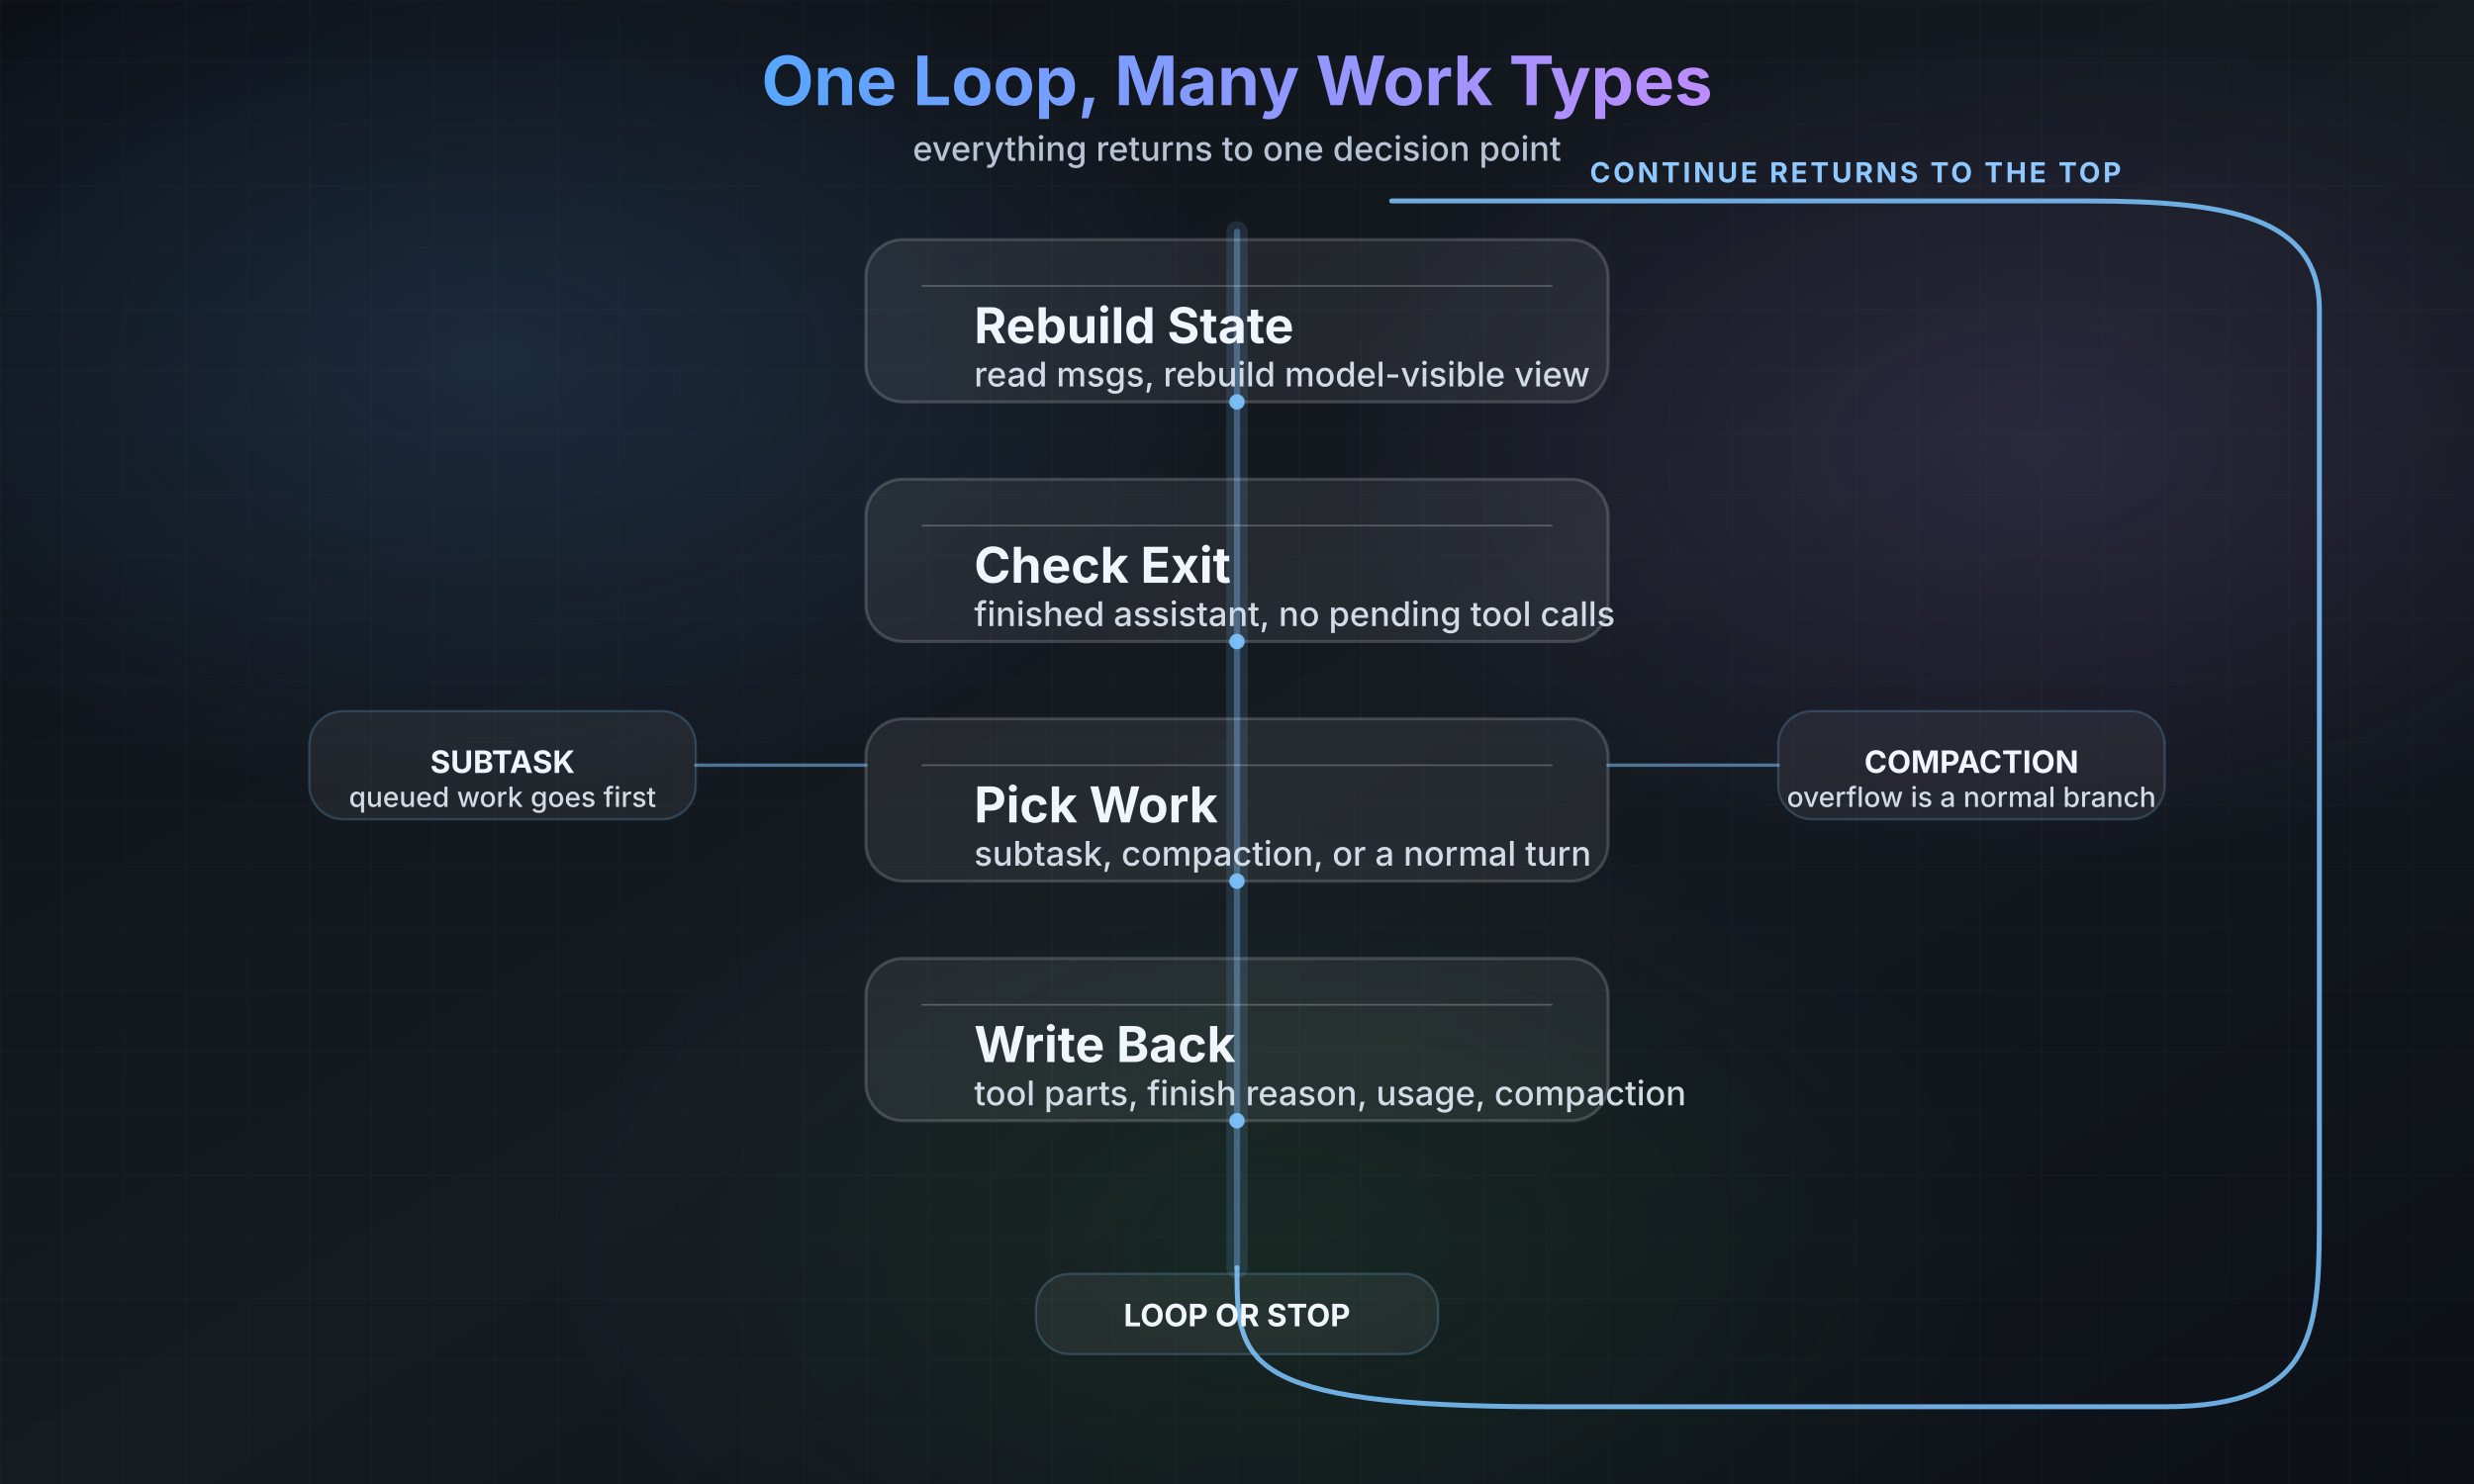
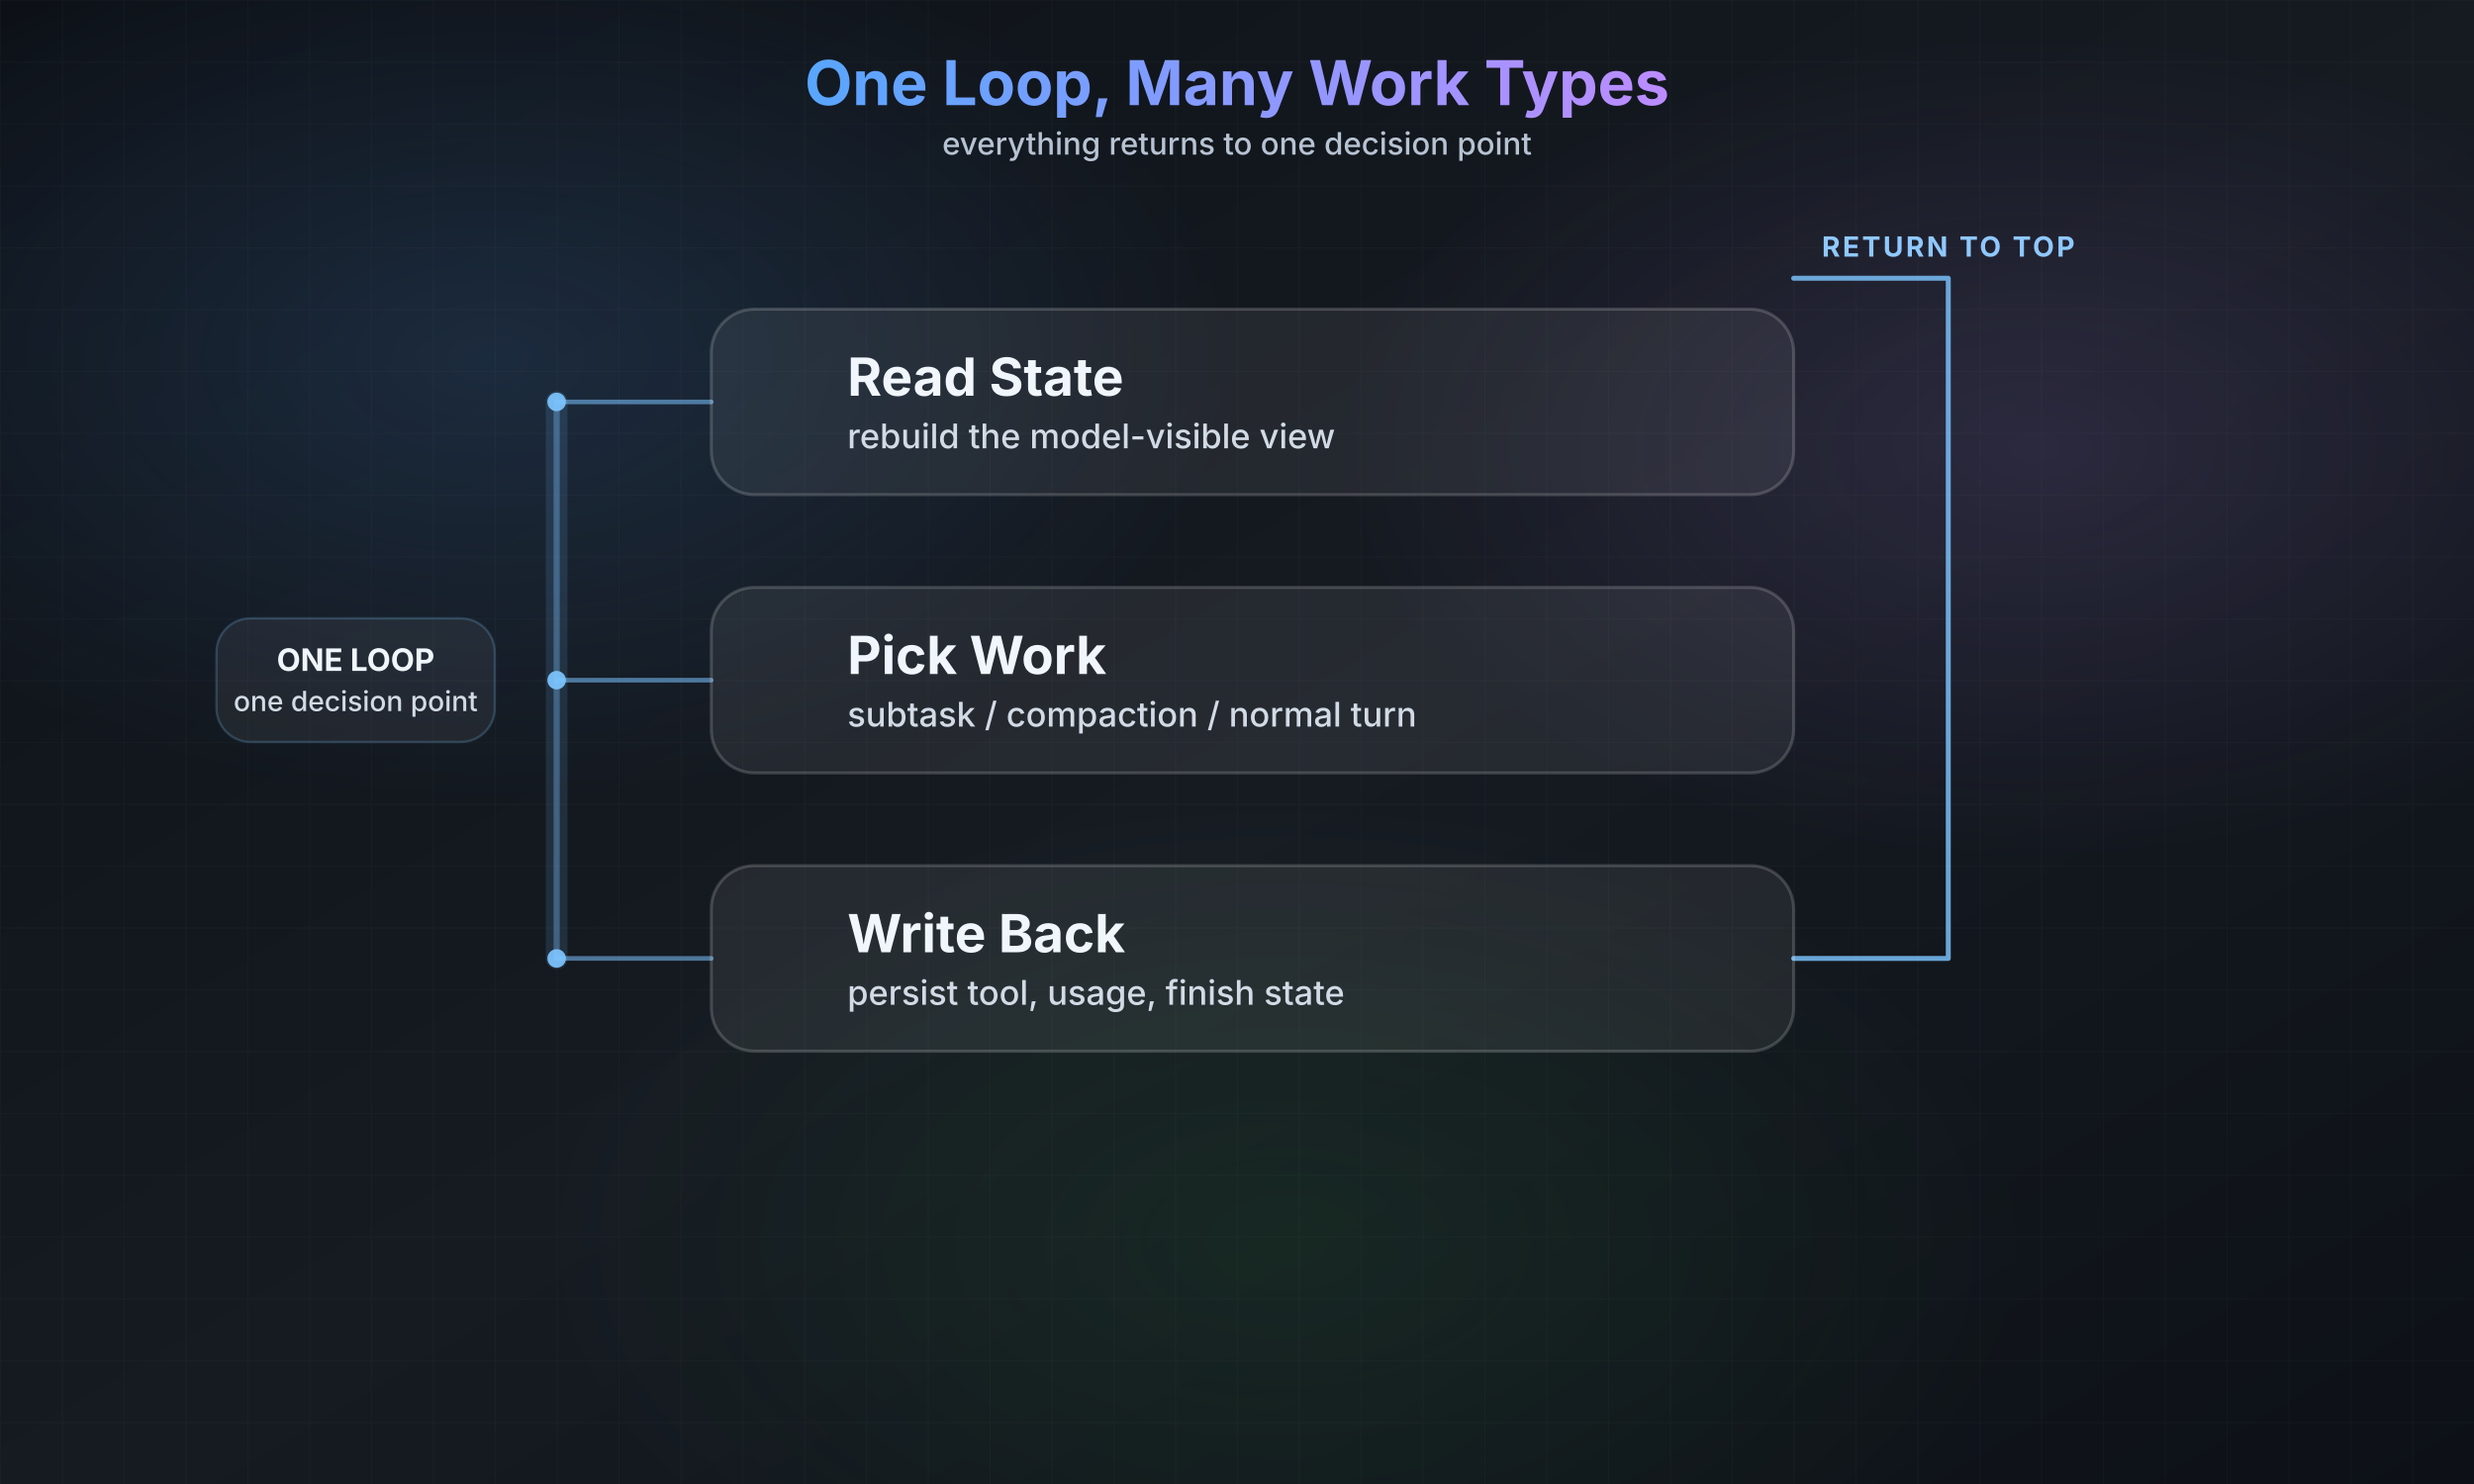
<svg xmlns="http://www.w3.org/2000/svg" viewBox="0 0 1600 960" width="1600" height="960" role="img" aria-label="One Loop, Many Work Types">
  <style>
    text { font-family: "Inter", "SF Pro Display", -apple-system, BlinkMacSystemFont, "Segoe UI", sans-serif; }
-     .title { font-size: 44px; font-weight: 700; fill: url(#titleGrad); }
-     .subtitle { font-size: 22px; font-weight: 500; fill: #b7c3d2; }
-     .card-title { font-size: 32px; font-weight: 700; fill: #f0f6fc; }
+     .title { font-size: 40px; font-weight: 700; fill: url(#titleGrad); }
+     .subtitle { font-size: 20px; font-weight: 500; fill: #b7c3d2; }
+     .card-title { font-size: 34px; font-weight: 700; fill: #f0f6fc; }
    .card-meta { font-size: 22px; font-weight: 500; fill: #d2dbe5; }
-     .mini-title { font-size: 20px; font-weight: 700; fill: #f0f6fc; }
-     .mini-meta { font-size: 18px; font-weight: 500; fill: #d2dbe5; }
-     .support { font-size: 18px; font-weight: 700; letter-spacing: 1.8px; fill: #8fc8ff; }
+     .label-title { font-size: 20px; font-weight: 700; fill: #f0f6fc; }
+     .label-meta { font-size: 18px; font-weight: 500; fill: #d2dbe5; }
+     .support { font-size: 18px; font-weight: 700; letter-spacing: 1.6px; fill: #8fc8ff; }
    .card { fill: rgba(255,255,255,0.07); stroke: rgba(255,255,255,0.17); stroke-width: 2; }
-     .mini { fill: rgba(255,255,255,0.06); stroke: rgba(125,196,255,0.22); stroke-width: 1.5; }
-     .card-line { stroke: rgba(255,255,255,0.24); stroke-width: 1.1; }
+     .label { fill: rgba(255,255,255,0.06); stroke: rgba(125,196,255,0.22); stroke-width: 1.5; }
    .rail { fill: none; stroke: rgba(125,196,255,0.34); stroke-width: 4; stroke-linecap: round; }
    .rail-soft { fill: none; stroke: rgba(125,196,255,0.13); stroke-width: 14; stroke-linecap: round; }
-     .flow { fill: none; stroke: rgba(125,196,255,0.86); stroke-width: 3.2; stroke-linecap: round; }
-     .attach { fill: none; stroke: rgba(125,196,255,0.54); stroke-width: 2.2; stroke-linecap: round; }
+     .return { fill: none; stroke: rgba(125,196,255,0.82); stroke-width: 3.2; stroke-linecap: round; stroke-linejoin: round; }
+     .link { fill: none; stroke: rgba(125,196,255,0.54); stroke-width: 3; stroke-linecap: round; }
    .dot { fill: rgba(125,196,255,0.92); }
  </style>
  <defs>
    <linearGradient id="bg" x1="0%" y1="0%" x2="100%" y2="100%">
      <stop offset="0%" stop-color="#0d1117" />
      <stop offset="52%" stop-color="#161b22" />
      <stop offset="100%" stop-color="#0d1117" />
    </linearGradient>
    <linearGradient id="titleGrad" x1="0%" y1="0%" x2="100%" y2="0%">
      <stop offset="0%" stop-color="#58a6ff" />
      <stop offset="100%" stop-color="#bc8cff" />
    </linearGradient>
    <pattern id="grid" width="40" height="40" patternUnits="userSpaceOnUse">
      <path d="M40 0 L0 0 0 40" fill="none" stroke="rgba(255,255,255,0.03)" stroke-width="1" />
    </pattern>
    <radialGradient id="glowBlue" cx="20%" cy="24%" r="30%">
      <stop offset="0%" stop-color="#58a6ff" stop-opacity="0.15" />
      <stop offset="100%" stop-color="#58a6ff" stop-opacity="0" />
    </radialGradient>
    <radialGradient id="glowPurple" cx="82%" cy="30%" r="28%">
      <stop offset="0%" stop-color="#bc8cff" stop-opacity="0.13" />
      <stop offset="100%" stop-color="#bc8cff" stop-opacity="0" />
    </radialGradient>
    <radialGradient id="glowGreen" cx="52%" cy="84%" r="30%">
      <stop offset="0%" stop-color="#3fb950" stop-opacity="0.10" />
      <stop offset="100%" stop-color="#3fb950" stop-opacity="0" />
    </radialGradient>
  </defs>
  <rect width="1600" height="960" fill="url(#bg)" />
  <rect width="1600" height="960" fill="url(#grid)" />
  <rect width="1600" height="960" fill="url(#glowBlue)" />
  <rect width="1600" height="960" fill="url(#glowPurple)" />
  <rect width="1600" height="960" fill="url(#glowGreen)" />
  <text x="800" y="68" text-anchor="middle" class="title">One Loop, Many Work Types</text>
-   <text x="800" y="104" text-anchor="middle" class="subtitle">everything returns to one decision point</text>
-   <path d="M800 150 V820" class="rail-soft" />
-   <path d="M800 150 V820" class="rail" />
-   <path d="M800 820 C800 880 800 910 1000 910 H1400 C1500 910 1500 860 1500 780 V200 C1500 140 1440 130 1350 130 H900" class="flow" />
-   <text x="1200" y="118" text-anchor="middle" class="support">CONTINUE RETURNS TO THE TOP</text>
+   <text x="800" y="100" text-anchor="middle" class="subtitle">everything returns to one decision point</text>
+   <path d="M360 260 V620" class="rail-soft" />
+   <path d="M360 260 V620" class="rail" />
+   <circle cx="360" cy="260" r="6" class="dot" />
+   <circle cx="360" cy="440" r="6" class="dot" />
+   <circle cx="360" cy="620" r="6" class="dot" />
+   <path d="M360 260 H460" class="link" />
+   <path d="M360 440 H460" class="link" />
+   <path d="M360 620 H460" class="link" />
+   <path d="M1160 620 H1260 V180 H1160" class="return" />
+   <text x="1260" y="166" text-anchor="middle" class="support">RETURN TO TOP</text>
  <g>
-     <rect x="560" y="155" width="480" height="105" rx="24" class="card" />
-     <line x1="596" y1="185" x2="1004" y2="185" class="card-line" />
-     <text x="630" y="222" class="card-title">Rebuild State</text>
-     <text x="630" y="250" class="card-meta">read msgs, rebuild model-visible view</text>
+     <rect x="460" y="200" width="700" height="120" rx="28" class="card" />
+     <text x="548" y="256" class="card-title">Read State</text>
+     <text x="548" y="290" class="card-meta">rebuild the model-visible view</text>
  </g>
  <g>
-     <rect x="560" y="310" width="480" height="105" rx="24" class="card" />
-     <line x1="596" y1="340" x2="1004" y2="340" class="card-line" />
-     <text x="630" y="377" class="card-title">Check Exit</text>
-     <text x="630" y="405" class="card-meta">finished assistant, no pending tool calls</text>
+     <rect x="460" y="380" width="700" height="120" rx="28" class="card" />
+     <text x="548" y="436" class="card-title">Pick Work</text>
+     <text x="548" y="470" class="card-meta">subtask / compaction / normal turn</text>
  </g>
  <g>
-     <rect x="560" y="465" width="480" height="105" rx="24" class="card" />
-     <line x1="596" y1="495" x2="1004" y2="495" class="card-line" />
-     <text x="630" y="532" class="card-title">Pick Work</text>
-     <text x="630" y="560" class="card-meta">subtask, compaction, or a normal turn</text>
+     <rect x="140" y="400" width="180" height="80" rx="22" class="label" />
+     <text x="230" y="434" text-anchor="middle" class="label-title">ONE LOOP</text>
+     <text x="230" y="460" text-anchor="middle" class="label-meta">one decision point</text>
  </g>
  <g>
-     <rect x="200" y="460" width="250" height="70" rx="22" class="mini" />
-     <text x="325" y="500" text-anchor="middle" class="mini-title">SUBTASK</text>
-     <text x="325" y="522" text-anchor="middle" class="mini-meta">queued work goes first</text>
-     <path d="M450 495 C500 495 530 495 560 495" class="attach" />
+     <rect x="460" y="560" width="700" height="120" rx="28" class="card" />
+     <text x="548" y="616" class="card-title">Write Back</text>
+     <text x="548" y="650" class="card-meta">persist tool, usage, finish state</text>
  </g>
-   <g>
-     <rect x="1150" y="460" width="250" height="70" rx="22" class="mini" />
-     <text x="1275" y="500" text-anchor="middle" class="mini-title">COMPACTION</text>
-     <text x="1275" y="522" text-anchor="middle" class="mini-meta">overflow is a normal branch</text>
-     <path d="M1040 495 C1090 495 1120 495 1150 495" class="attach" />
-   </g>
-   <g>
-     <rect x="560" y="620" width="480" height="105" rx="24" class="card" />
-     <line x1="596" y1="650" x2="1004" y2="650" class="card-line" />
-     <text x="630" y="687" class="card-title">Write Back</text>
-     <text x="630" y="715" class="card-meta">tool parts, finish reason, usage, compaction</text>
-   </g>
-   <g>
-     <rect x="670" y="824" width="260" height="52" rx="22" class="mini" />
-     <text x="800" y="858" text-anchor="middle" class="mini-title">LOOP OR STOP</text>
-   </g>
-   <circle cx="800" cy="260" r="5" class="dot" />
-   <circle cx="800" cy="415" r="5" class="dot" />
-   <circle cx="800" cy="570" r="5" class="dot" />
-   <circle cx="800" cy="725" r="5" class="dot" />
</svg>
